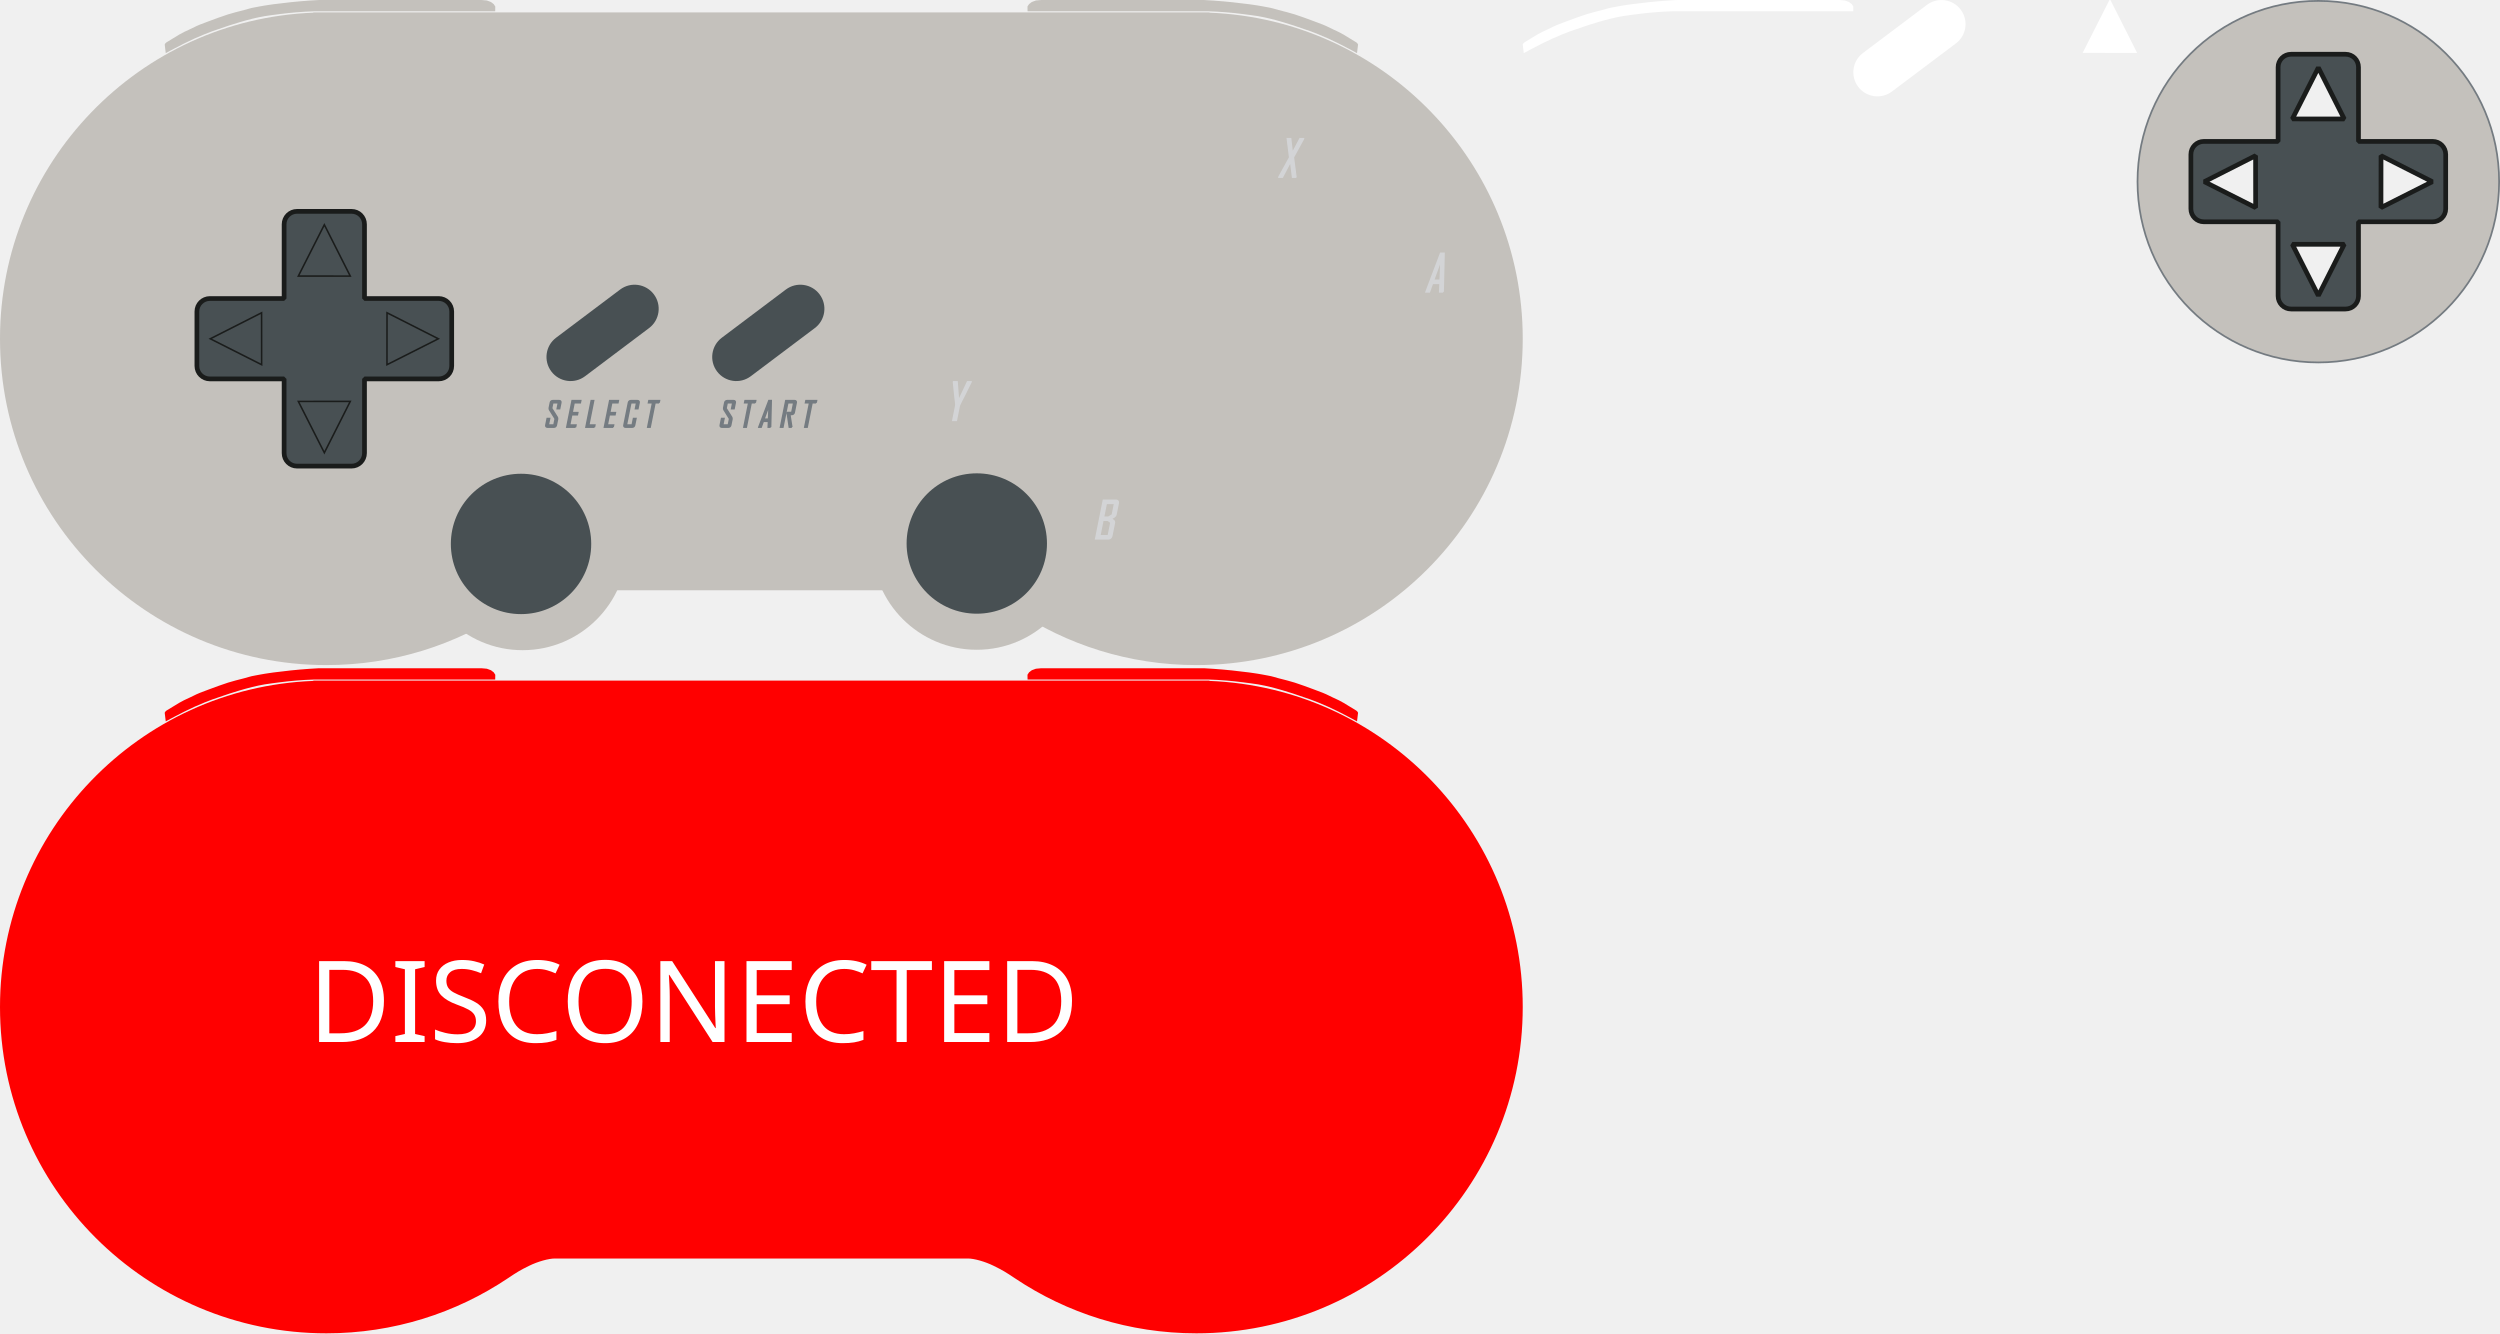
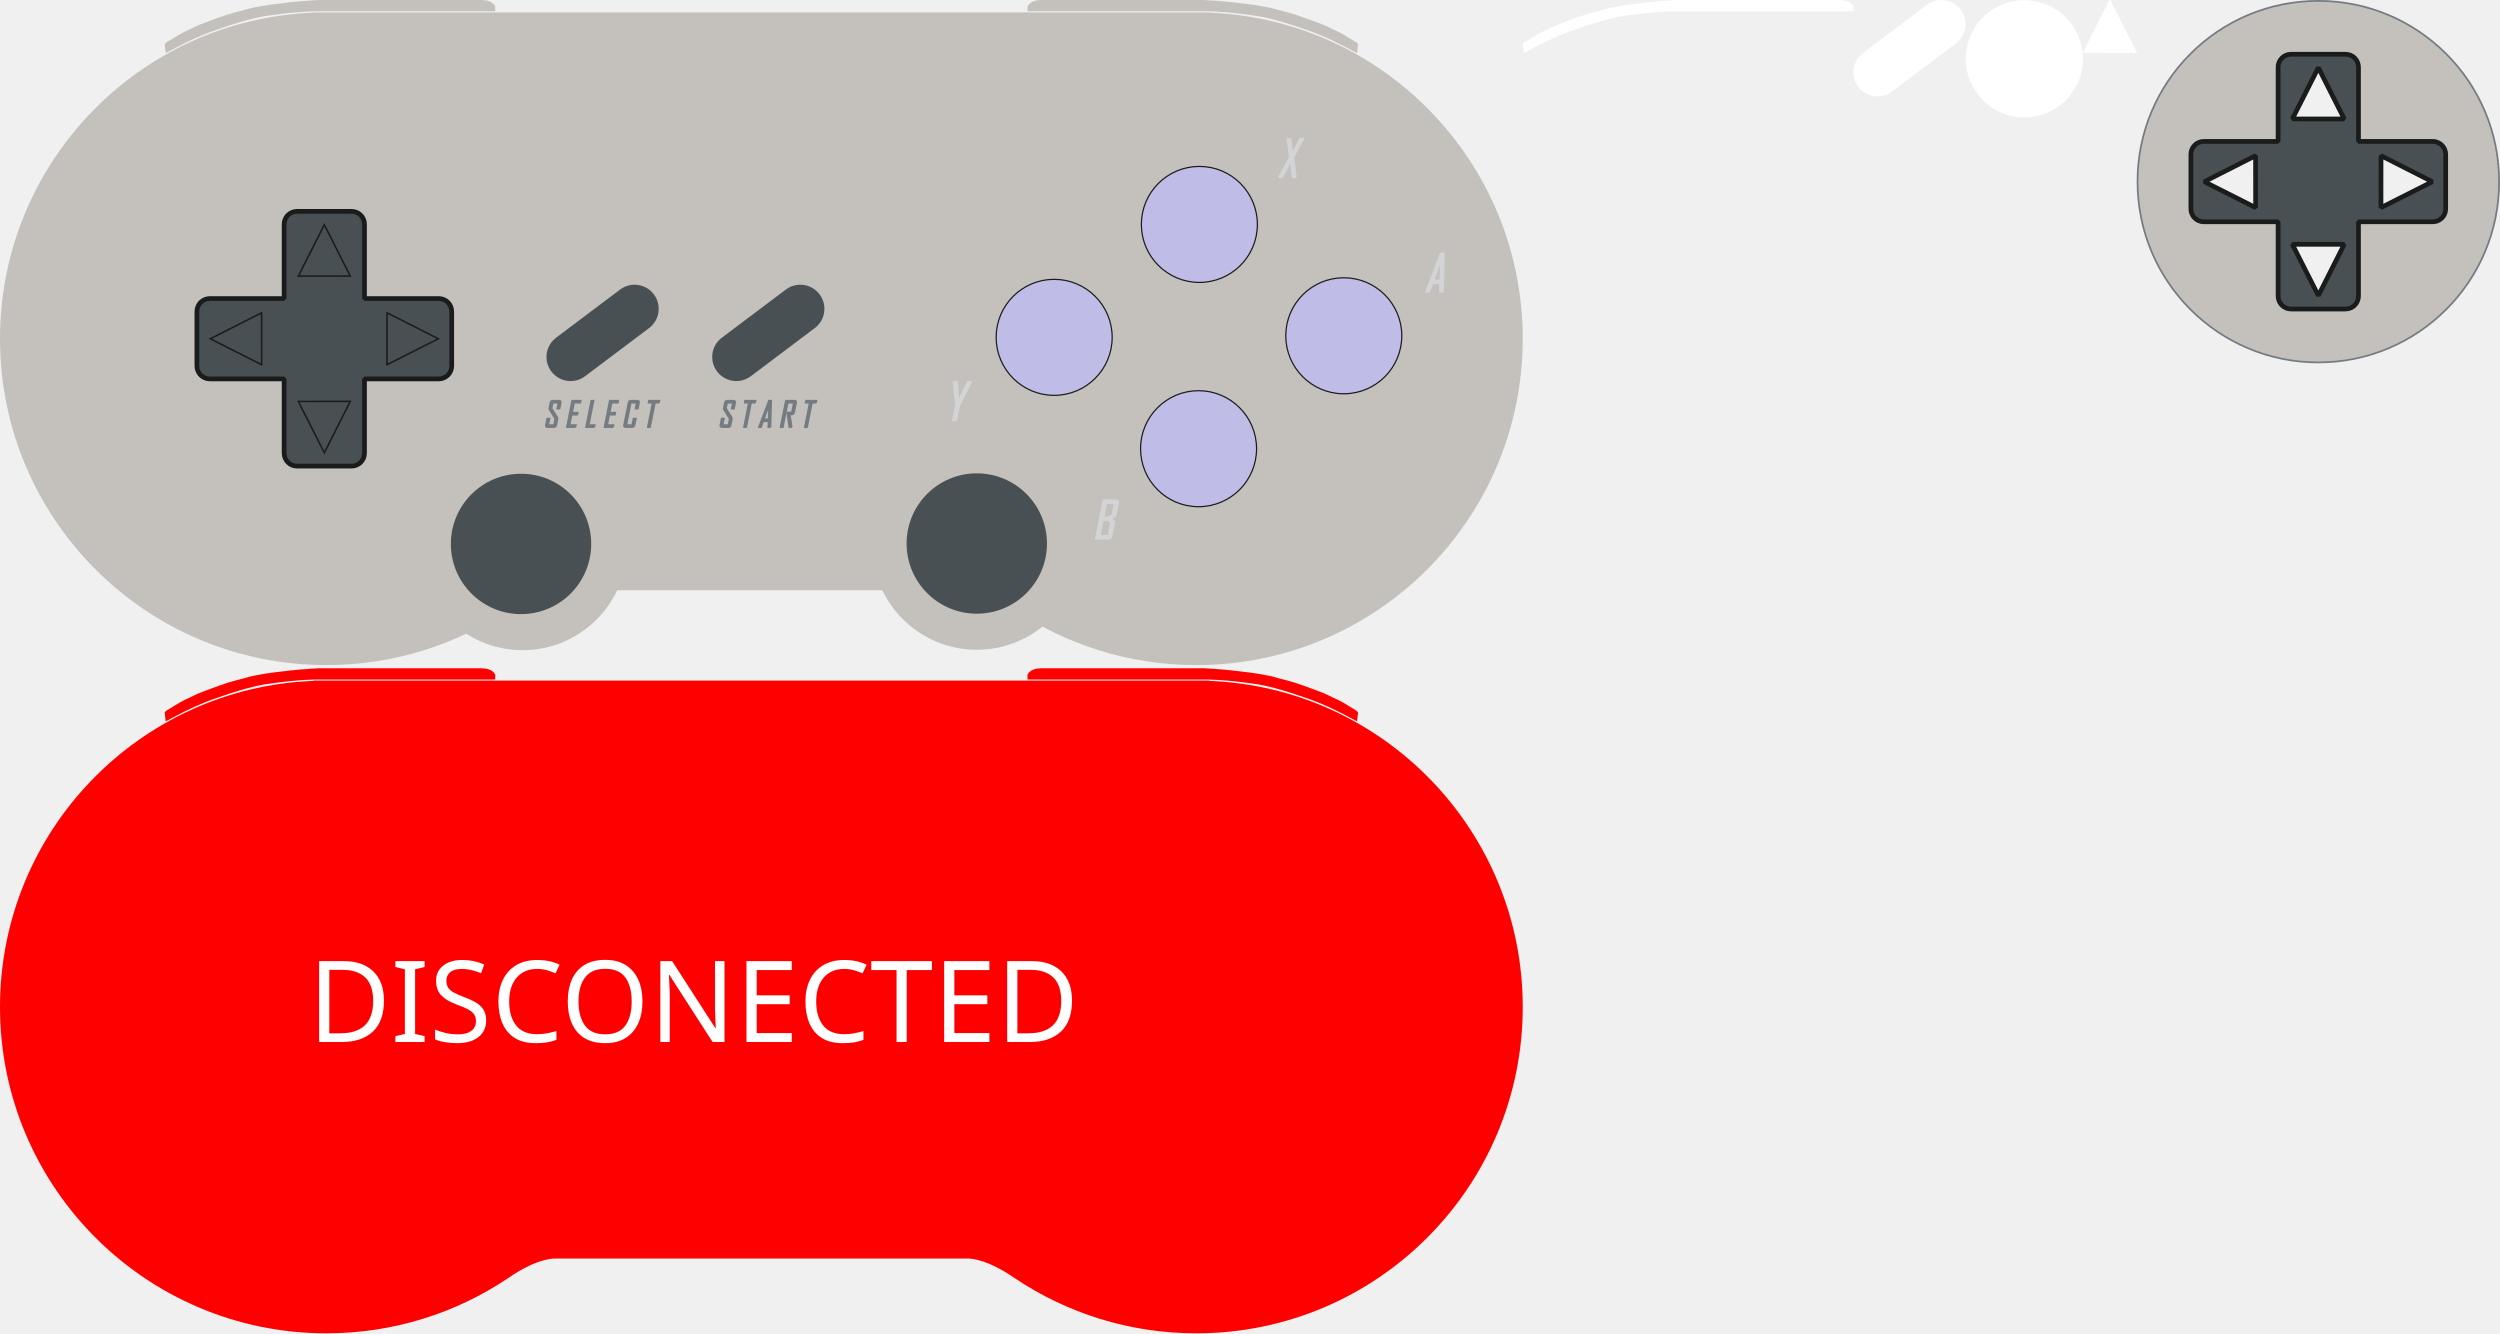
<svg xmlns="http://www.w3.org/2000/svg" version="1.1" id="svg4871" x="0px" y="0px" width="1588.217px" height="847.041px" viewBox="0 0 1588.217 847.041" enable-background="new 0 0 1588.217 847.041" xml:space="preserve">
-   <defs id="defs889" />
+   <defs id="defs84" />
  <g id="layer1" transform="translate(-1.312528,-628.6019)">
    <path id="path4944" fill="#C4C1BC" d="M200.344,636.466v0.188   C89.682,641.008,1.312,732.08,1.312,843.81c0,114.509,92.835,207.312,207.344,207.312c42.683,0,82.374-12.89,115.344-35   c5.808-3.895,7.644-5.033,13.406-7.875c5.579-2.751,12.507-4.656,16.406-4.656h129.25h3.875h129.281   c3.899,0,10.797,1.905,16.375,4.656c5.763,2.842,7.63,3.98,13.438,7.875c32.971,22.111,72.63,35,115.312,35   c114.509,0,207.344-92.804,207.344-207.312c0-111.73-88.369-202.802-199.031-207.156v-0.188h-8.312H486.938h-3.875H208.656H200.344   L200.344,636.466z" />
    <path id="path5631" fill="#C4C1BC" d="   M654.108,635.774h40.321h33.934h36.731c0,0,2.673-0.039,4.009,0c3.775,0.108,7.547,0.343,11.312,0.649   c3.465,0.282,6.797,0.624,10.372,1.092c3.629,0.519,6.62,0.792,9.903,1.364c2.632,0.459,5.245,1.03,7.842,1.659   c2.665,0.646,5.323,1.409,7.936,2.171c2.152,0.628,4.251,1.29,6.362,1.978c3.686,1.202,7.936,2.66,11.008,3.757   c1.704,0.634,3.04,1.143,4.948,1.921c1.909,0.778,4.38,1.809,6.489,2.775c2.186,1.001,4.39,2.044,6.512,3.108   c1.998,1.002,4.023,2.045,5.965,3.089c0.938,0.504,1.808,0.96,2.719,1.442c0.643,0.34,1.285,0.698,1.928,1.046   c0.335,0.182,1.006,0.544,1.006,0.544l0.659-5.455c-0.266-0.814-1.01-1.405-1.661-1.732c-1.128-0.705-2.155-1.318-3.233-1.976   c-1.444-0.88-2.867-1.796-4.335-2.637c-1.007-0.577-2.028-1.128-3.064-1.648c-1.23-0.617-2.499-1.156-3.741-1.747   c-1.015-0.482-1.97-0.972-3.032-1.467c-1.063-0.495-0.82-0.464-3.346-1.5c-2.526-1.036-8.438-3.128-11.913-4.441   c-2.672-0.945-4.095-1.388-5.902-2.019c-3.302-1.059-6.151-1.697-10.35-2.801c-2.541-0.668-3.778-1.186-6.642-1.681   c-2.535-0.438-4.498-0.888-6.438-1.165l-2.412-0.368c0,0-1.773-0.271-3.099-0.445s-3.509-0.442-4.854-0.574   c-1.516-0.145-2.58-0.298-5.993-0.708s-7.891-0.706-11.783-1.03c-1.974-0.166-6.242-0.374-6.242-0.374h-12.394h-16.497h-15.425   h-15.03h-15.673h-14.832h-10.564h-2.719l-3.478,0.313l-2.604,0.956l-1.747,1.335l-1.006,1.541L654.108,635.774z" />
    <path id="path5631-7" fill="#C4C1BC" d="   M315.905,635.774h-40.32H241.65h-36.731c0,0-2.673-0.039-4.009,0c-3.775,0.108-7.547,0.343-11.311,0.649   c-3.465,0.282-6.797,0.624-10.372,1.092c-3.629,0.519-6.621,0.792-9.904,1.364c-2.632,0.459-5.245,1.03-7.841,1.659   c-2.666,0.646-5.324,1.409-7.937,2.171c-2.152,0.628-4.25,1.29-6.361,1.978c-3.687,1.202-7.936,2.66-11.009,3.757   c-1.704,0.634-3.04,1.143-4.948,1.921c-1.909,0.778-4.379,1.809-6.489,2.775c-2.185,1.001-4.39,2.044-6.511,3.108   c-1.998,1.002-4.023,2.045-5.966,3.089c-0.938,0.504-1.807,0.96-2.718,1.442c-0.643,0.34-1.285,0.698-1.928,1.046   c-0.335,0.182-1.005,0.544-1.005,0.544l-0.659-5.455c0.266-0.814,1.01-1.405,1.661-1.732c1.128-0.705,2.155-1.318,3.234-1.976   c1.444-0.88,2.867-1.796,4.334-2.637c1.007-0.577,2.028-1.128,3.065-1.648c1.23-0.617,2.498-1.156,3.741-1.747   c1.014-0.482,1.97-0.972,3.032-1.467c1.063-0.495,0.82-0.464,3.346-1.5s8.438-3.128,11.912-4.441   c2.673-0.945,4.096-1.388,5.903-2.019c3.302-1.059,6.151-1.697,10.35-2.801c2.541-0.668,3.778-1.186,6.642-1.681   c2.536-0.438,4.499-0.888,6.438-1.165l2.413-0.368c0,0,1.773-0.271,3.098-0.445c1.325-0.173,3.509-0.442,4.854-0.574   c1.516-0.145,2.581-0.298,5.993-0.708c3.413-0.41,7.891-0.706,11.783-1.03c1.974-0.166,6.243-0.374,6.243-0.374h12.393h16.497   h15.425h15.03h15.672h14.833h10.563h2.72l3.477,0.313l2.604,0.956l1.747,1.335l1.005,1.541L315.905,635.774z" />
    <path id="rect4752-7" fill="#485053" stroke="#1A1C1B" stroke-width="3" stroke-linejoin="bevel" d="   M190.026,762.879c-4.56,0-8.219,3.658-8.219,8.219v47.156h-47.156c-4.56,0-8.25,3.69-8.25,8.25v34.594   c0,4.56,3.69,8.218,8.25,8.218h47.156v47.157c0,4.56,3.659,8.25,8.219,8.25h34.625c4.561,0,8.219-3.69,8.219-8.25v-47.157h47.156   c4.561,0,8.25-3.658,8.25-8.218v-34.594c0-4.56-3.689-8.25-8.25-8.25H232.87v-47.156c0-4.561-3.658-8.219-8.219-8.219H190.026z" />
    <path id="path6000" fill="#485053" stroke="#1A1C1B" d="   M247.15,860.296l0.031-32.992l32.595,16.52L247.15,860.296z" />
    <path id="path6000-8" fill="#485053" stroke="#1A1C1B" d="   M167.527,860.296l-0.031-32.992l-32.596,16.52L167.527,860.296z" />
    <path id="path6000-5" fill="#485053" stroke="#1A1C1B" d="   M223.834,804.005l-32.992-0.031l16.52-32.595L223.834,804.005z" />
    <path id="path6000-5-9" fill="#485053" stroke="#1A1C1B" d="   M223.834,883.596l-32.992,0.031l16.52,32.596L223.834,883.596z" />
    <path id="rect6093-8" fill="#C4C1BC" d="M642.241,806.095l92.394-71.877c20.372-15.849,49.734-12.182,65.583,8.19l0,0   c15.849,20.372,12.182,49.734-8.19,65.583l-92.394,71.877c-20.372,15.849-49.734,12.182-65.583-8.19l0,0   C618.202,851.306,621.87,821.943,642.241,806.095z" />
-     <circle id="path6149" fill="#014DA3" stroke="#1a1c1b" stroke-width="0.785" style="display:inline;fill:#c0bce8;fill-opacity:1" cx="1216.689" cy="468.91" r="28.929" />
-     <circle id="path6149-3" fill="#00926D" stroke="#1a1c1b" stroke-width="0.785" style="display:inline;fill:#c0bce8;fill-opacity:1" cx="1216.689" cy="468.91" r="28.929" />
+     <path id="path6149" fill="#C0BCE8" stroke="#1A1C1B" stroke-width="0.785" d="   M800.108,771.174c0,20.35-16.497,36.847-36.847,36.847c-20.351,0-36.848-16.497-36.848-36.847c0-20.35,16.497-36.847,36.848-36.847   C783.611,734.327,800.108,750.824,800.108,771.174z" />
+     <path id="path6149-3" fill="#C0BCE8" stroke="#1A1C1B" stroke-width="0.785" d="   M707.855,842.911c0,20.35-16.497,36.847-36.848,36.847c-20.35,0-36.847-16.497-36.847-36.847c0-20.35,16.497-36.847,36.847-36.847   C691.358,806.064,707.855,822.561,707.855,842.911z" />
    <path id="rect6093-8-7" fill="#C4C1BC" d="M733.975,876.837l92.394-71.877c20.372-15.849,49.734-12.181,65.583,8.19v0   c15.849,20.372,12.182,49.734-8.19,65.583l-92.394,71.877c-20.372,15.849-49.734,12.182-65.583-8.19l0,0   C709.936,922.048,713.603,892.686,733.975,876.837z" />
-     <circle id="path6149-1" fill="#E03C4B" stroke="#1a1c1b" stroke-width="0.785" style="display:inline;fill:#c0bce8;fill-opacity:1" cx="1216.689" cy="468.91" r="28.929" />
-     <circle id="path6149-3-8" fill="#FFBC54" stroke="#1a1c1b" stroke-width="0.785" style="display:inline;fill:#c0bce8;fill-opacity:1" cx="1216.689" cy="468.91" r="28.929" />
+     <path id="path6149-1" fill="#C0BCE8" stroke="#1A1C1B" stroke-width="0.785" d="   M891.842,841.917c0,20.35-16.497,36.847-36.848,36.847c-20.35,0-36.847-16.497-36.847-36.847s16.497-36.847,36.847-36.847   C875.345,805.07,891.842,821.567,891.842,841.917z" />
+     <path id="path6149-3-8" fill="#C0BCE8" stroke="#1A1C1B" stroke-width="0.785" d="   M799.588,913.654c0,20.35-16.496,36.847-36.847,36.847c-20.35,0-36.847-16.497-36.847-36.847s16.497-36.847,36.847-36.847   C783.092,876.807,799.588,893.304,799.588,913.654z" />
    <path id="rect6211-4" fill="#485053" d="M459.873,843.145l40.668-30.592c6.756-5.083,16.354-3.726,21.437,3.031l0,0   c5.083,6.757,3.726,16.354-3.031,21.437l-40.667,30.592c-6.757,5.083-16.354,3.726-21.437-3.031l0,0   C451.759,857.826,453.117,848.228,459.873,843.145z" />
    <path id="rect6211-4-4" fill="#485053" d="M354.593,843.145l40.667-30.592c6.756-5.083,16.354-3.726,21.437,3.031l0,0   c5.082,6.756,3.726,16.354-3.031,21.437l-40.667,30.592c-6.757,5.083-16.354,3.726-21.437-3.031l0,0   C346.479,857.826,347.836,848.228,354.593,843.145z" />
    <g id="text3017-7">
      <path id="path3143" fill="#747B81" stroke="#747B81" d="M354.706,898.764    c-0.071,0.351-0.24,0.637-0.505,0.859c-0.258,0.222-0.562,0.333-0.913,0.333h-4.232c-0.351,0-0.619-0.111-0.806-0.333    c-0.179-0.223-0.232-0.509-0.161-0.859l0.859-4.265h1.493l-0.827,4.136h3.631l0.795-4.007l-3.513-5.607    c-0.25-0.387-0.329-0.813-0.236-1.278l0.688-3.405c0.072-0.352,0.24-0.638,0.505-0.86c0.272-0.222,0.584-0.333,0.935-0.333h4.232    c0.351,0,0.612,0.111,0.784,0.333c0.179,0.222,0.233,0.508,0.161,0.86l-0.784,3.91h-1.493l0.752-3.781h-3.631l-0.709,3.545    l3.545,5.607c0.236,0.372,0.308,0.791,0.215,1.257L354.706,898.764" />
      <path id="path3145" fill="#747B81" stroke="#747B81" d="M366.931,899.956h-5.521l3.362-16.812    h5.457l-0.269,1.322h-3.964l-1.246,6.273h3.609l-0.269,1.343h-3.609l-1.311,6.553h4.028L366.931,899.956" />
      <path id="path3147" fill="#747B81" stroke="#747B81" d="M378.94,899.956h-5.371l3.362-16.812    h1.493l-3.094,15.491h3.878L378.94,899.956" />
      <path id="path3149" fill="#747B81" stroke="#747B81" d="M390.822,899.956H385.3l3.363-16.812    h5.457l-0.269,1.322h-3.964l-1.246,6.273h3.609l-0.269,1.343h-3.609l-1.311,6.553h4.028L390.822,899.956" />
      <path id="path3151" fill="#747B81" stroke="#747B81" d="M404.432,898.764    c-0.072,0.351-0.244,0.637-0.516,0.859c-0.272,0.222-0.584,0.333-0.935,0.333h-4.329c-0.352,0-0.616-0.111-0.795-0.333    c-0.18-0.223-0.233-0.509-0.161-0.859l2.89-14.427c0.071-0.352,0.239-0.638,0.505-0.86c0.265-0.222,0.572-0.333,0.924-0.333h4.329    c0.351,0,0.619,0.111,0.806,0.333c0.186,0.222,0.243,0.508,0.172,0.86l-0.784,3.91h-1.504l0.752-3.781h-3.738l-2.825,14.169h3.738    l0.827-4.136h1.504L404.432,898.764" />
      <path id="path3153" fill="#747B81" stroke="#747B81" d="M420.008,884.466h-2.6l-3.094,15.49    h-1.493l3.094-15.49h-2.621l0.269-1.322h6.714L420.008,884.466" />
    </g>
    <g id="text3017-7-2">
      <path id="path3132" fill="#747B81" stroke="#747B81" d="M465.508,898.764    c-0.072,0.351-0.24,0.637-0.505,0.859c-0.258,0.222-0.562,0.333-0.913,0.333h-4.232c-0.352,0-0.62-0.111-0.806-0.333    c-0.18-0.223-0.233-0.509-0.161-0.859l0.859-4.265h1.493l-0.827,4.136h3.631l0.795-4.007l-3.513-5.607    c-0.251-0.387-0.33-0.813-0.236-1.278l0.688-3.405c0.071-0.352,0.239-0.638,0.505-0.86c0.271-0.222,0.583-0.333,0.935-0.333h4.232    c0.351,0,0.612,0.111,0.784,0.333c0.179,0.222,0.232,0.508,0.161,0.86l-0.784,3.91h-1.493l0.752-3.781h-3.631l-0.709,3.545    l3.545,5.607c0.236,0.372,0.308,0.791,0.215,1.257L465.508,898.764" />
      <path id="path3134" fill="#747B81" stroke="#747B81" d="M481.095,884.466h-2.6l-3.094,15.49    h-1.493l3.094-15.49h-2.621l0.269-1.322h6.714L481.095,884.466" />
      <path id="path3136" fill="#747B81" stroke="#747B81" d="M490.849,899.956h-1.482l0.161-3.738    h-3.341l-1.343,3.738h-1.439l0.011-0.043l6.359-16.812h1.472L490.849,899.956 M489.592,894.895l0.354-9.109l-3.309,9.109H489.592" />
      <path id="path3138" fill="#747B81" stroke="#747B81" d="M504.331,899.956h-1.568l-1.321-9.002    l0.258-0.301h2.664l1.235-6.188h-3.835l-3.094,15.49h-1.493l3.362-16.812h5.629c0.351,0,0.615,0.111,0.795,0.333    c0.179,0.222,0.232,0.508,0.161,0.86l-1.278,6.381c-0.165,0.809-0.792,1.214-1.88,1.214c-0.107,0-0.266-0.005-0.473-0.011    c-0.201-0.015-0.348-0.021-0.44-0.021C503.482,894.577,503.908,897.263,504.331,899.956" />
      <path id="path3140" fill="#747B81" stroke="#747B81" d="M519.767,884.466h-2.6l-3.094,15.49    h-1.493l3.094-15.49h-2.621l0.269-1.322h6.714L519.767,884.466" />
    </g>
    <g id="text3017-7-6-55">
      <path id="path3156" fill="#D3D4D6" stroke="#D3D4D6" d="M618.155,871.326l-4.938,9.891    c-0.573,0.99-1.401,2.641-2.484,4.953l-1.891,9.469h-2.172l1.891-9.469c0.011-0.792-0.047-1.625-0.172-2.5    c-0.198-1.5-0.302-2.317-0.312-2.453l-1-9.891c0-0.01,0.011-0.057,0.031-0.141h2.203l0.906,12.234l5.781-12.234h2.188    C618.176,871.258,618.166,871.305,618.155,871.326" />
    </g>
    <g id="text3017-7-6-5-3">
      <path id="path3123" fill="#D3D4D6" stroke="#D3D4D6" d="M824.729,741.162h-2.234l-1.25-10.047    l-5.281,10.047h-2.172c0.011-0.073,0.021-0.115,0.031-0.125l6.828-12.391c-1.167-7.917-1.739-11.896-1.719-11.938h2.281    l1.078,9.281l4.906-9.281h2.172c-0.011,0.073-0.021,0.12-0.031,0.141l-6.391,11.672    C824.167,736.907,824.761,741.12,824.729,741.162" />
    </g>
    <g id="text3017-7-6-2-3">
      <path id="path3129" fill="#D3D4D6" stroke="#D3D4D6" d="M707.557,969.158    c-0.104,0.511-0.349,0.928-0.734,1.25c-0.386,0.323-0.833,0.484-1.344,0.484h-8.062l4.891-24.453h8    c0.511,0,0.896,0.162,1.156,0.484c0.261,0.323,0.339,0.74,0.234,1.25l-1.453,7.266c-0.136,0.646-0.536,1.188-1.203,1.625    c-0.646,0.344-1.286,0.688-1.922,1.031l1.609,1.188c0.469,0.334,0.636,0.854,0.5,1.562L707.557,969.158 M707.994,955.72    l1.469-7.359h-5.375l-1.766,8.828h3.203L707.994,955.72 M705.416,968.97l1.688-8.453l-1.922-1.438h-3.234l-1.969,9.891H705.416" />
    </g>
    <g id="text3017-7-6-4-9">
      <path id="path3126" fill="#D3D4D6" stroke="#D3D4D6" d="M918.103,814.026h-2.156l0.234-5.438    h-4.859l-1.953,5.438h-2.094l0.016-0.062l9.25-24.453h2.141L918.103,814.026 M916.274,806.666l0.516-13.25l-4.812,13.25H916.274" />
    </g>
    <g id="g3182" transform="translate(-64.51415,-47.7499)">
      <path id="path4944-2" fill="#FF0000" d="M264.858,1108.737v0.188    c-110.662,4.354-199.031,95.426-199.031,207.156c0,114.508,92.835,207.312,207.344,207.312c42.683,0,82.374-12.89,115.344-35    c5.808-3.895,7.644-5.033,13.406-7.875c5.579-2.751,12.507-4.656,16.406-4.656h129.25h3.875h129.281    c3.899,0,10.797,1.905,16.375,4.656c5.763,2.842,7.63,3.98,13.438,7.875c32.971,22.11,72.63,35,115.312,35    c114.509,0,207.344-92.805,207.344-207.312c0-111.73-88.369-202.802-199.031-207.156v-0.188h-8.312H551.452h-3.875H273.17H264.858    L264.858,1108.737z" />
      <path id="path5631-77" fill="#FF0000" d="    M718.623,1108.044h40.321h33.934h36.731c0,0,2.673-0.038,4.009,0c3.775,0.108,7.547,0.344,11.312,0.649    c3.465,0.282,6.797,0.624,10.372,1.092c3.629,0.519,6.62,0.792,9.903,1.364c2.632,0.459,5.245,1.029,7.842,1.659    c2.665,0.646,5.323,1.408,7.936,2.171c2.152,0.628,4.251,1.289,6.362,1.978c3.686,1.201,7.936,2.66,11.008,3.757    c1.704,0.635,3.04,1.144,4.948,1.922c1.909,0.778,4.38,1.809,6.489,2.775c2.186,1.001,4.39,2.044,6.512,3.108    c1.998,1.002,4.023,2.044,5.965,3.088c0.938,0.504,1.808,0.961,2.719,1.442c0.643,0.34,1.285,0.698,1.928,1.047    c0.335,0.181,1.006,0.544,1.006,0.544l0.659-5.455c-0.266-0.814-1.01-1.405-1.661-1.732c-1.128-0.705-2.155-1.318-3.233-1.976    c-1.444-0.881-2.867-1.797-4.335-2.637c-1.007-0.577-2.028-1.128-3.064-1.648c-1.23-0.617-2.499-1.156-3.741-1.747    c-1.015-0.481-1.97-0.972-3.032-1.467c-1.063-0.495-0.82-0.464-3.346-1.5c-2.526-1.035-8.438-3.128-11.913-4.44    c-2.672-0.945-4.095-1.388-5.902-2.02c-3.302-1.059-6.151-1.697-10.35-2.802c-2.541-0.668-3.778-1.186-6.642-1.681    c-2.535-0.438-4.498-0.888-6.438-1.165l-2.412-0.367c0,0-1.773-0.271-3.099-0.445s-3.509-0.442-4.854-0.574    c-1.516-0.145-2.58-0.298-5.993-0.708s-7.891-0.706-11.783-1.03c-1.974-0.166-6.242-0.374-6.242-0.374h-12.394h-16.497h-15.425    h-15.03h-15.673h-14.832h-10.564h-2.719l-3.478,0.313l-2.604,0.956l-1.747,1.335l-1.006,1.541L718.623,1108.044z" />
      <path id="path5631-7-3" fill="#FF0000" d="    M380.419,1108.044h-40.32h-33.935h-36.731c0,0-2.673-0.038-4.009,0c-3.775,0.108-7.547,0.344-11.311,0.649    c-3.465,0.282-6.797,0.624-10.372,1.092c-3.629,0.519-6.621,0.792-9.904,1.364c-2.632,0.459-5.245,1.029-7.841,1.659    c-2.666,0.646-5.324,1.408-7.937,2.171c-2.152,0.628-4.25,1.289-6.361,1.978c-3.687,1.201-7.936,2.66-11.009,3.757    c-1.704,0.635-3.04,1.144-4.948,1.922c-1.909,0.778-4.379,1.809-6.489,2.775c-2.185,1.001-4.39,2.044-6.511,3.108    c-1.998,1.002-4.023,2.044-5.966,3.088c-0.938,0.504-1.807,0.961-2.718,1.442c-0.643,0.34-1.285,0.698-1.928,1.047    c-0.335,0.181-1.005,0.544-1.005,0.544l-0.659-5.455c0.266-0.814,1.01-1.405,1.661-1.732c1.128-0.705,2.155-1.318,3.234-1.976    c1.444-0.881,2.867-1.797,4.334-2.637c1.007-0.577,2.028-1.128,3.065-1.648c1.23-0.617,2.499-1.156,3.741-1.747    c1.014-0.481,1.97-0.972,3.032-1.467c1.063-0.495,0.82-0.464,3.346-1.5c2.526-1.035,8.438-3.128,11.913-4.44    c2.672-0.945,4.095-1.388,5.903-2.02c3.301-1.059,6.151-1.697,10.35-2.802c2.541-0.668,3.778-1.186,6.642-1.681    c2.535-0.438,4.498-0.888,6.437-1.165l2.413-0.367c0,0,1.773-0.271,3.098-0.445c1.325-0.174,3.509-0.442,4.854-0.574    c1.516-0.145,2.581-0.298,5.994-0.708c3.413-0.41,7.891-0.706,11.783-1.03c1.974-0.166,6.243-0.374,6.243-0.374h12.393h16.497    h15.425h15.03h15.672h14.833h10.564h2.719l3.477,0.313l2.604,0.956l1.747,1.335l1.005,1.541L380.419,1108.044z" />
    </g>
-     <text transform="translate(197.0527,1290.591)" fill="#ffffff" font-family="Arial-BoldMT" font-size="72px" id="text870" style="line-height:0%">DISCONECTED</text>
+     <text transform="translate(197.0527,1290.591)" fill="#ffffff" font-family="Arial-BoldMT" font-size="72px" id="text65" style="line-height:0%">DISCONECTED</text>
    <path id="path5631-7-4" fill="#FFFFFF" d="   M1178.642,635.774h-40.32h-33.935h-36.73c0,0-2.674-0.039-4.01,0c-3.774,0.108-7.547,0.343-11.311,0.649   c-3.465,0.282-6.797,0.624-10.372,1.092c-3.63,0.519-6.621,0.792-9.903,1.364c-2.632,0.459-5.245,1.03-7.842,1.659   c-2.666,0.646-5.324,1.409-7.937,2.171c-2.151,0.628-4.25,1.29-6.361,1.978c-3.687,1.202-7.936,2.66-11.009,3.757   c-1.703,0.634-3.04,1.143-4.948,1.921s-4.379,1.809-6.489,2.775c-2.185,1.001-4.39,2.044-6.511,3.108   c-1.998,1.002-4.023,2.045-5.966,3.089c-0.938,0.504-1.807,0.96-2.718,1.442c-0.644,0.34-1.285,0.698-1.929,1.046   c-0.335,0.182-1.005,0.544-1.005,0.544l-0.659-5.455c0.266-0.814,1.01-1.405,1.66-1.732c1.128-0.705,2.155-1.318,3.234-1.976   c1.443-0.88,2.866-1.796,4.334-2.637c1.007-0.577,2.028-1.128,3.065-1.648c1.23-0.617,2.498-1.156,3.741-1.747   c1.014-0.482,1.97-0.972,3.032-1.467s0.819-0.464,3.346-1.5c2.525-1.036,8.438-3.128,11.912-4.441   c2.673-0.945,4.096-1.388,5.903-2.019c3.301-1.059,6.15-1.697,10.35-2.801c2.54-0.668,3.777-1.186,6.642-1.681   c2.535-0.438,4.498-0.888,6.437-1.165l2.413-0.368c0,0,1.773-0.271,3.099-0.445c1.324-0.173,3.508-0.442,4.854-0.574   c1.517-0.145,2.581-0.298,5.994-0.708s7.891-0.706,11.783-1.03c1.974-0.166,6.242-0.374,6.242-0.374h12.394h16.496h15.426h15.03   h15.673h14.832h10.563h2.72l3.478,0.313l2.604,0.956l1.747,1.335l1.005,1.541L1178.642,635.774z" />
    <path id="rect6211-4-4-2" fill="#FFFFFF" d="M1184.815,662.283l40.667-30.592c6.757-5.083,16.354-3.726,21.438,3.031v0   c5.082,6.757,3.726,16.354-3.031,21.437l-40.667,30.592c-6.757,5.083-16.354,3.726-21.438-3.031v0   C1176.702,676.963,1178.059,667.365,1184.815,662.283z" />
-     <circle id="path6149-4" opacity="0.99" fill="#ffffff" stroke="#ffffff" stroke-width="0.785" enable-background="new    " cx="1216.689" cy="468.91" r="28.929" style="display:inline" />
+     <path id="path6149-4" opacity="0.99" fill="#FFFFFF" stroke="#FFFFFF" stroke-width="0.785" enable-background="new    " d="   M1324.202,665.949c0,20.35-16.497,36.847-36.847,36.847s-36.847-16.497-36.847-36.847s16.497-36.847,36.847-36.847   S1324.202,645.599,1324.202,665.949z" />
    <path id="path6000-5-0" fill="#FFFFFF" stroke="#FFFFFF" d="   M1358.194,661.728l-32.992-0.031l16.52-32.595L1358.194,661.728z" />
    <g id="g3172" transform="translate(266.1897,-324.317)">
      <path id="path5695-4" fill="#C4C1BC" stroke="#747B81" stroke-width="1.116" d="    M1207.906,953.477c-63.433,0-114.844,51.411-114.844,114.844s51.411,114.844,114.844,114.844s114.875-51.411,114.875-114.844    S1271.339,953.477,1207.906,953.477z M1207.937,995.883l16.469,32.625l-33-0.031L1207.937,995.883L1207.937,995.883z     M1168.062,1051.821l0.031,33l-32.625-16.469L1168.062,1051.821L1168.062,1051.821z M1247.75,1051.821l32.594,16.531    l-32.625,16.469L1247.75,1051.821L1247.75,1051.821z M1224.406,1108.102l-16.469,32.625l-16.531-32.594L1224.406,1108.102    L1224.406,1108.102z" />
      <path id="rect4752-7-2" fill="#485053" stroke="#1A1C1B" stroke-width="3" stroke-linejoin="bevel" d="    M1190.594,987.383c-4.56,0-8.219,3.659-8.219,8.219v47.156h-47.156c-4.56,0-8.25,3.689-8.25,8.25v34.594    c0,4.56,3.69,8.219,8.25,8.219h47.156v47.156c0,4.56,3.659,8.25,8.219,8.25h34.625c4.561,0,8.219-3.69,8.219-8.25v-47.156h47.156    c4.561,0,8.25-3.659,8.25-8.219v-34.594c0-4.561-3.689-8.25-8.25-8.25h-47.156v-47.156c0-4.56-3.658-8.219-8.219-8.219H1190.594z     M1207.937,995.883l16.469,32.625l-33-0.031L1207.937,995.883L1207.937,995.883z M1168.062,1051.821l0.031,33l-32.625-16.469    L1168.062,1051.821L1168.062,1051.821z M1247.75,1051.821l32.594,16.531l-32.625,16.469L1247.75,1051.821L1247.75,1051.821z     M1224.406,1108.102l-16.469,32.625l-16.531-32.594L1224.406,1108.102L1224.406,1108.102z" />
    </g>
  </g>
-   <circle fill="#C4C1BC" cx="620.541" cy="346.29" r="66.5" id="circle880" />
-   <circle fill="#485053" cx="620.541" cy="345.29" r="44.586" id="circle882" />
-   <circle fill="#C4C1BC" cx="332.005" cy="346.552" r="66.5" id="circle884" />
-   <circle fill="#485053" cx="331.005" cy="345.552" r="44.586" id="circle886" />
+   <circle fill="#C4C1BC" cx="620.541" cy="346.29" r="66.5" id="circle75" />
+   <circle fill="#485053" cx="620.541" cy="345.29" r="44.586" id="circle77" />
+   <circle fill="#C4C1BC" cx="332.005" cy="346.552" r="66.5" id="circle79" />
+   <circle fill="#485053" cx="331.005" cy="345.552" r="44.586" id="circle81" />
</svg>
